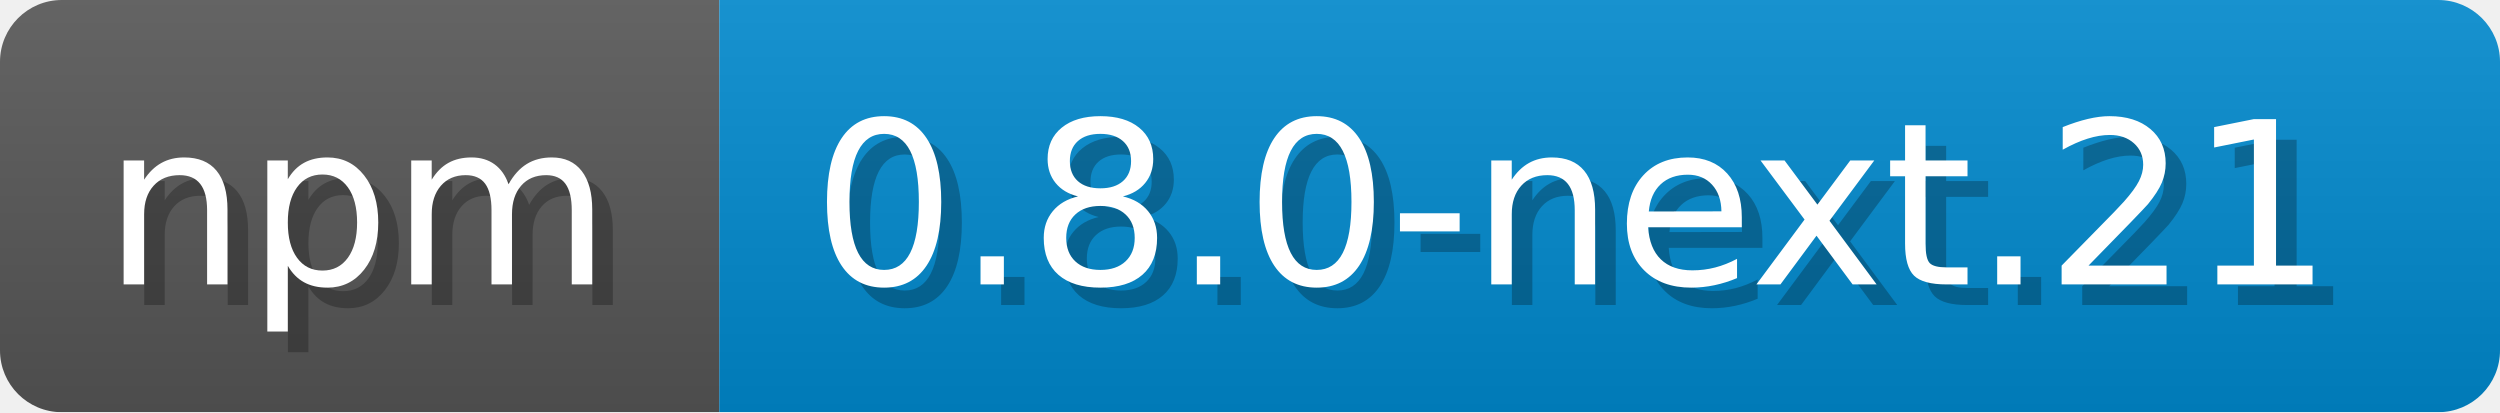
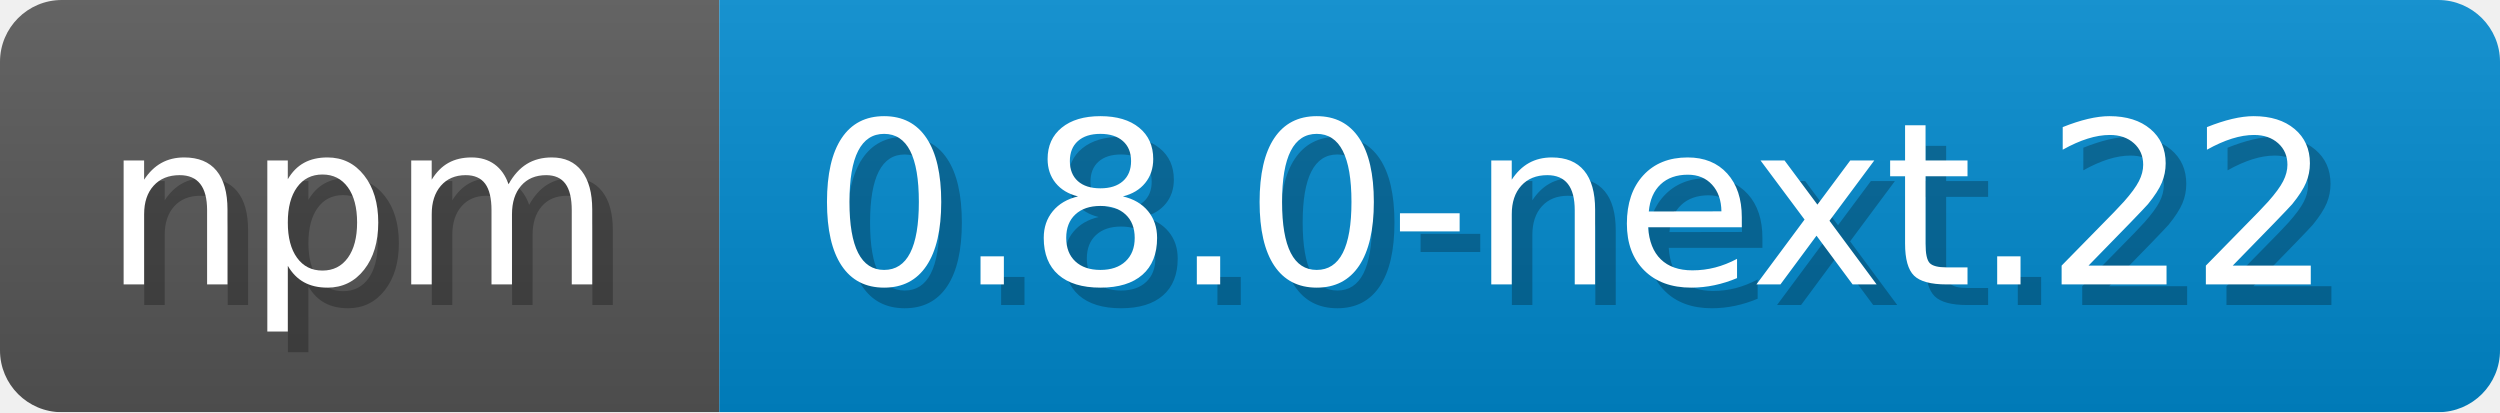
- <svg xmlns="http://www.w3.org/2000/svg" width="121.3" height="20" viewBox="0 0 1213 200" role="img" aria-label="npm: 0.8.0-next.21">
+ <svg xmlns="http://www.w3.org/2000/svg" width="121.3" height="20" viewBox="0 0 1213 200" role="img" aria-label="npm: 0.8.0-next.22">
  <linearGradient id="a" x2="0" y2="100%">
    <stop offset="0" stop-opacity=".1" stop-color="#EEE" />
    <stop offset="1" stop-opacity=".1" />
  </linearGradient>
  <mask id="m">
    <rect width="1213" height="200" rx="30" fill="#FFF" />
  </mask>
  <g mask="url(#m)">
    <rect width="349" height="200" fill="#555" />
    <rect width="864" height="200" fill="#08C" x="349" />
    <rect width="1213" height="200" fill="url(#a)" />
  </g>
  <g aria-hidden="true" fill="#fff" text-anchor="start" font-family="Verdana,DejaVu Sans,sans-serif" font-size="110">
    <text x="60" y="148" textLength="249" fill="#000" opacity="0.25">npm</text>
    <text x="50" y="138" textLength="249">npm</text>
-     <text x="404" y="148" textLength="764" fill="#000" opacity="0.25">0.8.0-next.21</text>
-     <text x="394" y="138" textLength="764">0.8.0-next.21</text>
+     <text x="404" y="148" textLength="764" fill="#000" opacity="0.25">0.8.0-next.22</text>
+     <text x="394" y="138" textLength="764">0.8.0-next.22</text>
  </g>
</svg>
